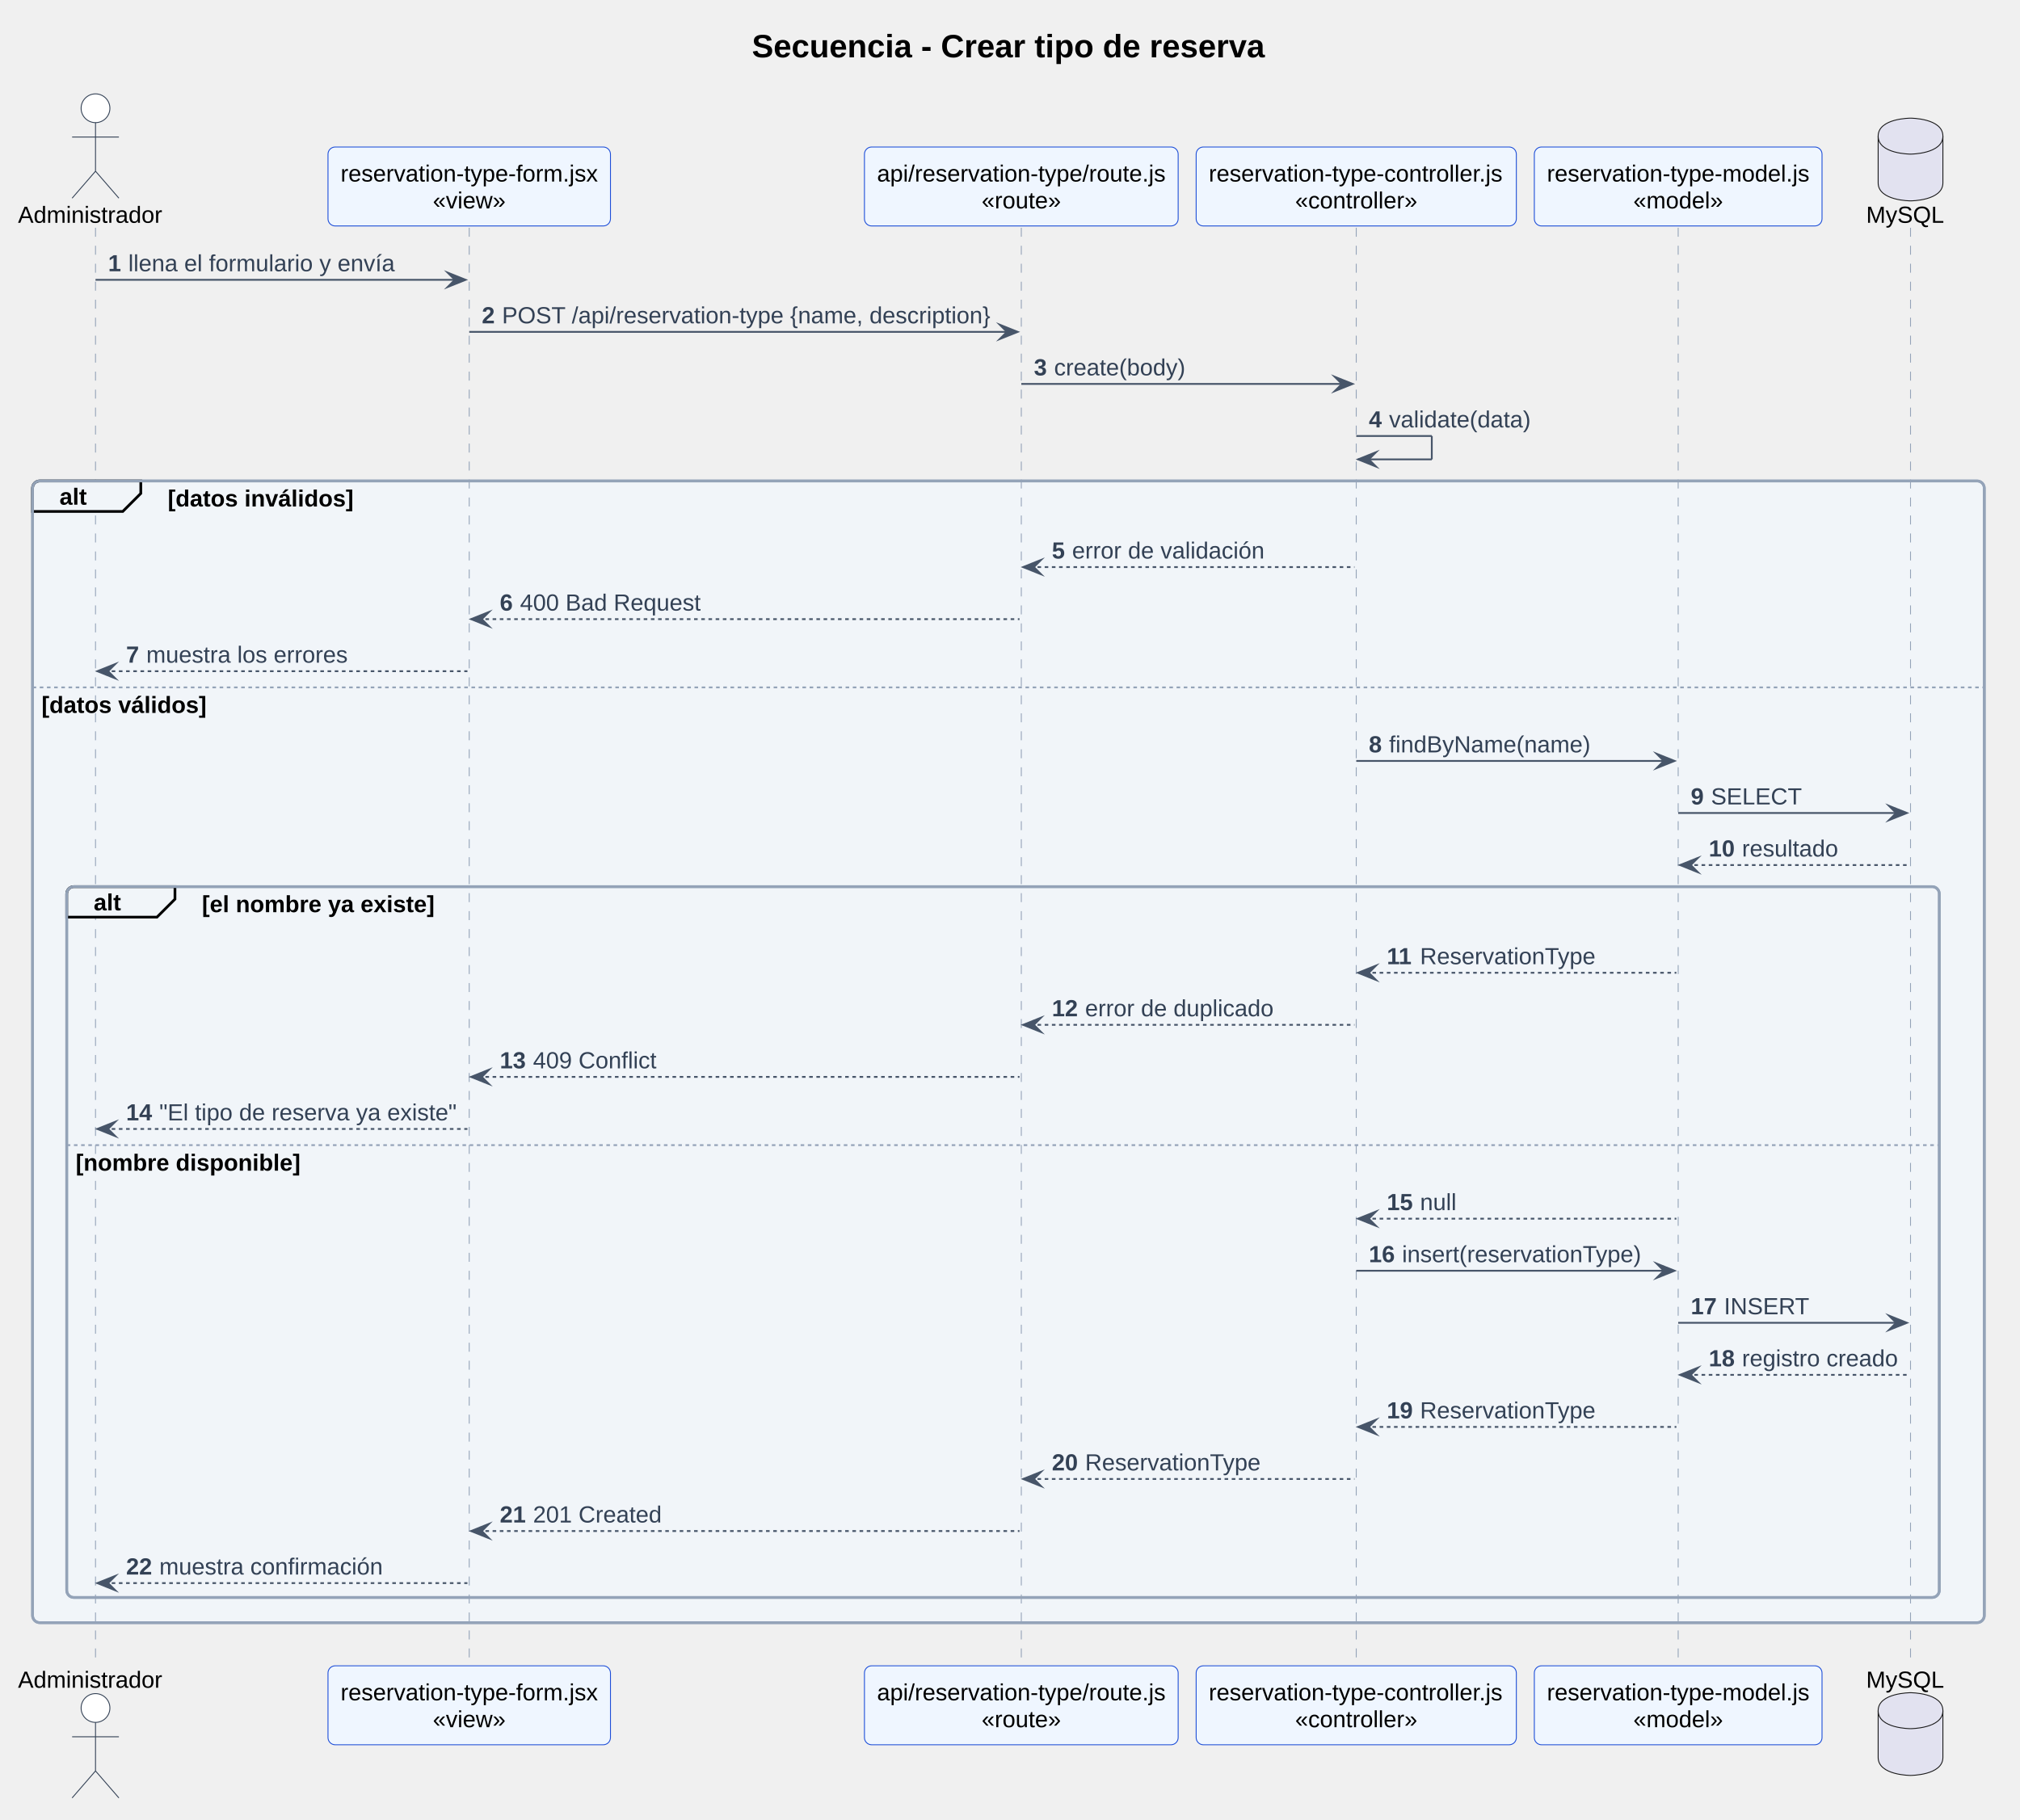
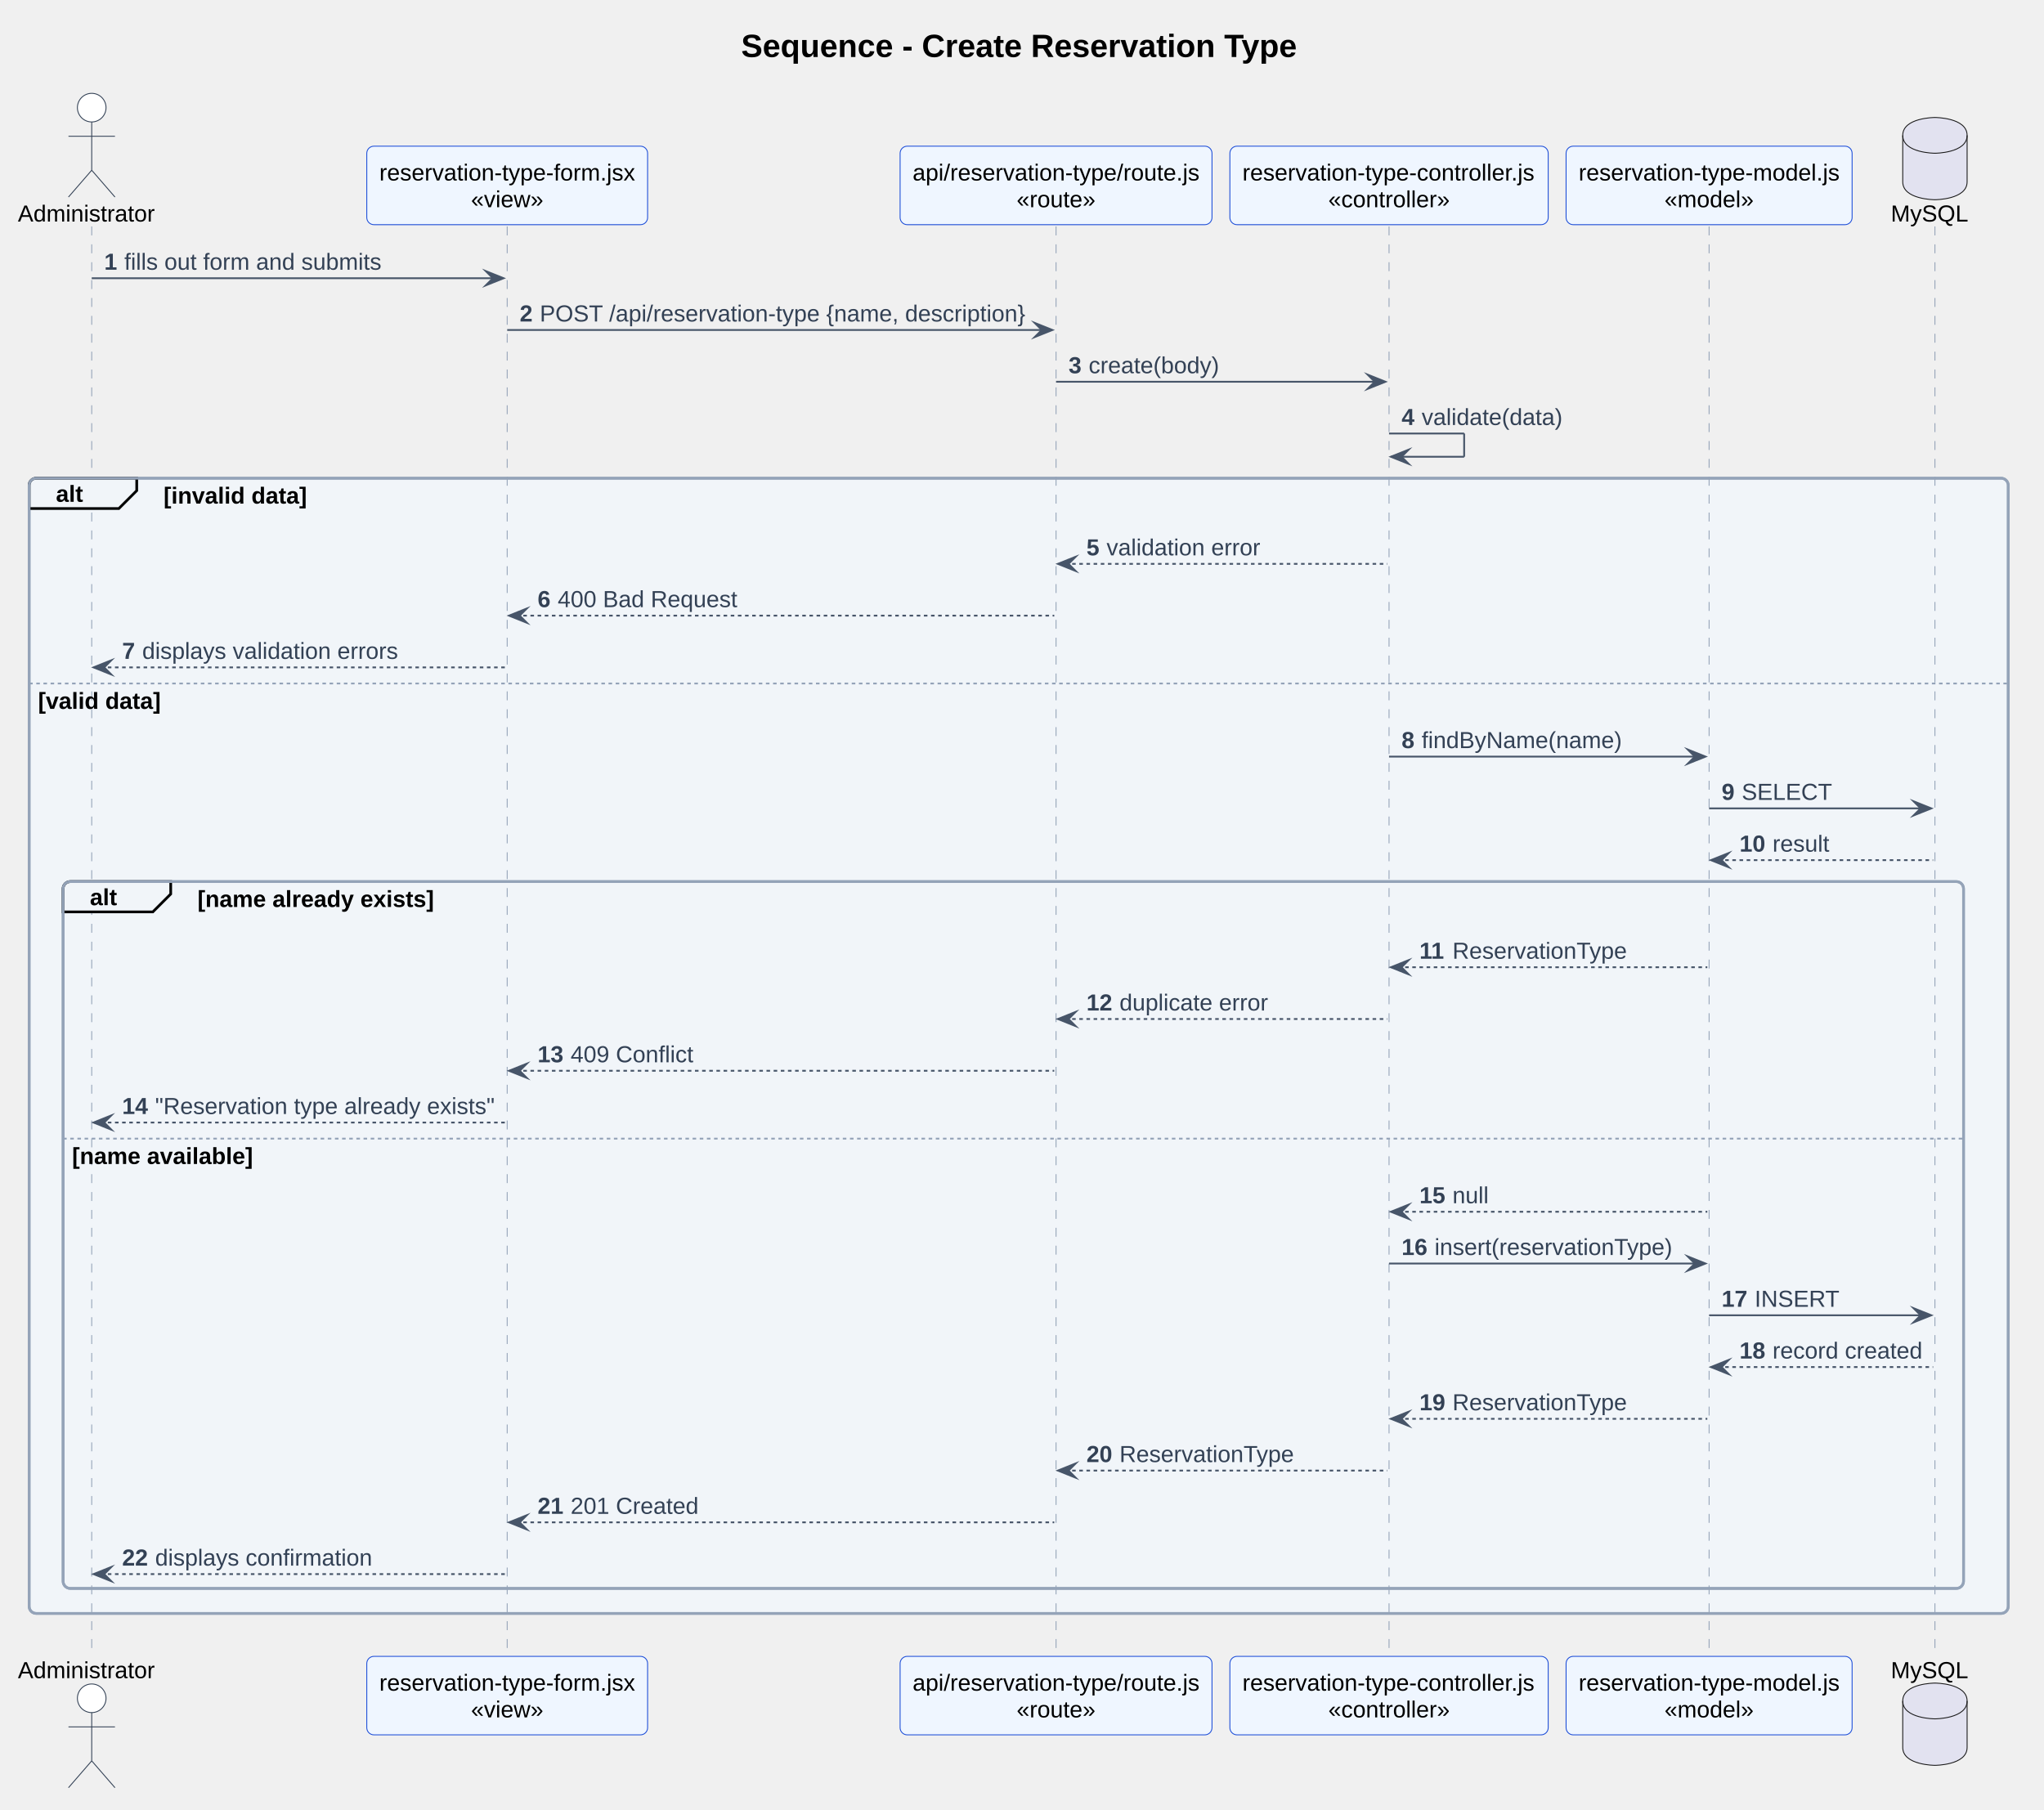
- <svg xmlns="http://www.w3.org/2000/svg" version="1.1" data-diagram-type="SEQUENCE" style="width:1123px;height:1012px;background:#FFFFFF;" width="1123px" height="1012px" viewBox="0 0 1123 1012" zoomAndPan="magnify" preserveAspectRatio="none" contentStyleType="text/css">
+ <svg xmlns="http://www.w3.org/2000/svg" version="1.1" data-diagram-type="SEQUENCE" style="width:1143px;height:1012px;background:#FFFFFF;" width="1143px" height="1012px" viewBox="0 0 1143 1012" zoomAndPan="magnify" preserveAspectRatio="none" contentStyleType="text/css">
  <defs />
  <g font-family="sans-serif" lengthAdjust="spacing">
    <g class="title" data-source-line="2">
-       <text x="418.002" y="31.884" fill="#000" font-size="18" textLength="285.135" font-weight="700" font-family="Arial">Secuencia - Crear tipo de reserva</text>
-     </g>
-     <rect x="18.098" y="267.442" width="1085.04" height="634.872" fill="#F1F5F9" style="stroke:#F1F5F9;stroke-width:1;" rx="4" ry="4" />
-     <rect x="18.098" y="267.442" width="1085.04" height="634.872" fill="none" style="stroke:#94A3B8;stroke-width:1.5;" rx="4" ry="4" />
-     <rect x="37.098" y="493.032" width="1041.04" height="395.282" fill="#F1F5F9" style="stroke:#F1F5F9;stroke-width:1;" rx="4" ry="4" />
-     <rect x="37.098" y="493.032" width="1041.04" height="395.282" fill="none" style="stroke:#94A3B8;stroke-width:1.5;" rx="4" ry="4" />
+       <text x="414.444" y="31.884" fill="#000" font-size="18" textLength="312.117" font-weight="700" font-family="Arial">Sequence - Create Reservation Type</text>
+     </g>
+     <rect x="16.289" y="267.442" width="1106.717" height="634.872" fill="#F1F5F9" style="stroke:#F1F5F9;stroke-width:1;" rx="4" ry="4" />
+     <rect x="16.289" y="267.442" width="1106.717" height="634.872" fill="none" style="stroke:#94A3B8;stroke-width:1.5;" rx="4" ry="4" />
+     <rect x="35.289" y="493.032" width="1062.717" height="395.282" fill="#F1F5F9" style="stroke:#F1F5F9;stroke-width:1;" rx="4" ry="4" />
+     <rect x="35.289" y="493.032" width="1062.717" height="395.282" fill="none" style="stroke:#94A3B8;stroke-width:1.5;" rx="4" ry="4" />
    <g class="participant-lifeline" data-qualified-name="U" data-entity-uid="part1" id="part1-lifeline" data-source-line="5">
      <g>
-         <rect x="49.598" y="126.647" width="8" height="799.667" fill="#000" fill-opacity="0" />
-         <line x1="53.098" y1="126.647" x2="53.098" y2="926.314" style="stroke:#94A3B8;stroke-width:0.5;stroke-dasharray:5,5;" />
+         <rect x="47.789" y="126.647" width="8" height="799.667" fill="#000" fill-opacity="0" />
+         <line x1="51.289" y1="126.647" x2="51.289" y2="926.314" style="stroke:#94A3B8;stroke-width:0.5;stroke-dasharray:5,5;" />
      </g>
    </g>
    <g class="participant-lifeline" data-qualified-name="V" data-entity-uid="part2" id="part2-lifeline" data-source-line="6">
      <g>
-         <rect x="257.364" y="126.647" width="8" height="799.667" fill="#000" fill-opacity="0" />
-         <line x1="260.864" y1="126.647" x2="260.864" y2="926.314" style="stroke:#94A3B8;stroke-width:0.5;stroke-dasharray:5,5;" />
+         <rect x="280.12" y="126.647" width="8" height="799.667" fill="#000" fill-opacity="0" />
+         <line x1="283.62" y1="126.647" x2="283.62" y2="926.314" style="stroke:#94A3B8;stroke-width:0.5;stroke-dasharray:5,5;" />
      </g>
    </g>
    <g class="participant-lifeline" data-qualified-name="R" data-entity-uid="part3" id="part3-lifeline" data-source-line="7">
      <g>
-         <rect x="564.286" y="126.647" width="8" height="799.667" fill="#000" fill-opacity="0" />
-         <line x1="567.786" y1="126.647" x2="567.786" y2="926.314" style="stroke:#94A3B8;stroke-width:0.5;stroke-dasharray:5,5;" />
+         <rect x="587.042" y="126.647" width="8" height="799.667" fill="#000" fill-opacity="0" />
+         <line x1="590.542" y1="126.647" x2="590.542" y2="926.314" style="stroke:#94A3B8;stroke-width:0.5;stroke-dasharray:5,5;" />
      </g>
    </g>
    <g class="participant-lifeline" data-qualified-name="C" data-entity-uid="part4" id="part4-lifeline" data-source-line="8">
      <g>
-         <rect x="750.494" y="126.647" width="8" height="799.667" fill="#000" fill-opacity="0" />
-         <line x1="753.994" y1="126.647" x2="753.994" y2="926.314" style="stroke:#94A3B8;stroke-width:0.5;stroke-dasharray:5,5;" />
+         <rect x="773.25" y="126.647" width="8" height="799.667" fill="#000" fill-opacity="0" />
+         <line x1="776.75" y1="126.647" x2="776.75" y2="926.314" style="stroke:#94A3B8;stroke-width:0.5;stroke-dasharray:5,5;" />
      </g>
    </g>
    <g class="participant-lifeline" data-qualified-name="M" data-entity-uid="part5" id="part5-lifeline" data-source-line="9">
      <g>
-         <rect x="929.469" y="126.647" width="8" height="799.667" fill="#000" fill-opacity="0" />
-         <line x1="932.969" y1="126.647" x2="932.969" y2="926.314" style="stroke:#94A3B8;stroke-width:0.5;stroke-dasharray:5,5;" />
+         <rect x="952.225" y="126.647" width="8" height="799.667" fill="#000" fill-opacity="0" />
+         <line x1="955.725" y1="126.647" x2="955.725" y2="926.314" style="stroke:#94A3B8;stroke-width:0.5;stroke-dasharray:5,5;" />
      </g>
    </g>
    <g class="participant-lifeline" data-qualified-name="DB" data-entity-uid="part6" id="part6-lifeline" data-source-line="10">
      <g>
-         <rect x="1058.638" y="126.647" width="8" height="799.667" fill="#000" fill-opacity="0" />
-         <line x1="1062.138" y1="126.647" x2="1062.138" y2="926.314" style="stroke:#94A3B8;stroke-width:0.5;stroke-dasharray:5,5;" />
+         <rect x="1078.506" y="126.647" width="8" height="799.667" fill="#000" fill-opacity="0" />
+         <line x1="1082.006" y1="126.647" x2="1082.006" y2="926.314" style="stroke:#94A3B8;stroke-width:0.5;stroke-dasharray:5,5;" />
      </g>
    </g>
    <g class="participant participant-head" data-qualified-name="U" data-entity-uid="part1" id="part1-head" data-source-line="5">
-       <text x="10" y="123.892" fill="#000" font-size="13" textLength="80.196" font-family="Arial">Administrador</text>
-       <ellipse cx="53.098" cy="60.198" rx="8" ry="8" fill="#FFF" style="stroke:#334155;stroke-width:0.5;" />
-       <path d="M53.098,68.198 L53.098,95.198 M40.098,76.198 L66.098,76.198 M53.098,95.198 L40.098,110.198 M53.098,95.198 L66.098,110.198" style="stroke:#334155;stroke-width:0.5;" fill="none" />
+       <text x="10" y="123.892" fill="#000" font-size="13" textLength="76.578" font-family="Arial">Administrator</text>
+       <ellipse cx="51.289" cy="60.198" rx="8" ry="8" fill="#FFF" style="stroke:#334155;stroke-width:0.5;" />
+       <path d="M51.289,68.198 L51.289,95.198 M38.289,76.198 L64.289,76.198 M51.289,95.198 L38.289,110.198 M51.289,95.198 L64.289,110.198" style="stroke:#334155;stroke-width:0.5;" fill="none" />
    </g>
    <g class="participant participant-head" data-qualified-name="V" data-entity-uid="part2" id="part2-head" data-source-line="6">
-       <rect x="182.345" y="81.75" width="157.038" height="43.897" fill="#EFF6FF" style="stroke:#1D4ED8;stroke-width:0.5;" rx="4" ry="4" />
-       <text x="189.345" y="100.943" fill="#000" font-size="13" textLength="143.038" font-family="Arial">reservation-type-form.jsx</text>
-       <text x="240.631" y="115.892" fill="#000" font-size="13" textLength="40.466" font-family="Arial">«view»</text>
+       <rect x="205.101" y="81.75" width="157.038" height="43.897" fill="#EFF6FF" style="stroke:#1D4ED8;stroke-width:0.5;" rx="4" ry="4" />
+       <text x="212.101" y="100.943" fill="#000" font-size="13" textLength="143.038" font-family="Arial">reservation-type-form.jsx</text>
+       <text x="263.387" y="115.892" fill="#000" font-size="13" textLength="40.466" font-family="Arial">«view»</text>
    </g>
    <g class="participant participant-head" data-qualified-name="R" data-entity-uid="part3" id="part3-head" data-source-line="7">
-       <rect x="480.58" y="81.75" width="174.412" height="43.897" fill="#EFF6FF" style="stroke:#1D4ED8;stroke-width:0.5;" rx="4" ry="4" />
-       <text x="487.58" y="100.943" fill="#000" font-size="13" textLength="160.412" font-family="Arial">api/reservation-type/route.js</text>
-       <text x="545.741" y="115.892" fill="#000" font-size="13" textLength="44.091" font-family="Arial">«route»</text>
+       <rect x="503.337" y="81.75" width="174.412" height="43.897" fill="#EFF6FF" style="stroke:#1D4ED8;stroke-width:0.5;" rx="4" ry="4" />
+       <text x="510.337" y="100.943" fill="#000" font-size="13" textLength="160.412" font-family="Arial">api/reservation-type/route.js</text>
+       <text x="568.497" y="115.892" fill="#000" font-size="13" textLength="44.091" font-family="Arial">«route»</text>
    </g>
    <g class="participant participant-head" data-qualified-name="C" data-entity-uid="part4" id="part4-head" data-source-line="8">
-       <rect x="664.992" y="81.75" width="178.004" height="43.897" fill="#EFF6FF" style="stroke:#1D4ED8;stroke-width:0.5;" rx="4" ry="4" />
-       <text x="671.992" y="100.943" fill="#000" font-size="13" textLength="164.004" font-family="Arial">reservation-type-controller.js</text>
-       <text x="720.031" y="115.892" fill="#000" font-size="13" textLength="67.926" font-family="Arial">«controller»</text>
+       <rect x="687.748" y="81.75" width="178.004" height="43.897" fill="#EFF6FF" style="stroke:#1D4ED8;stroke-width:0.5;" rx="4" ry="4" />
+       <text x="694.748" y="100.943" fill="#000" font-size="13" textLength="164.004" font-family="Arial">reservation-type-controller.js</text>
+       <text x="742.787" y="115.892" fill="#000" font-size="13" textLength="67.926" font-family="Arial">«controller»</text>
    </g>
    <g class="participant participant-head" data-qualified-name="M" data-entity-uid="part5" id="part5-head" data-source-line="9">
-       <rect x="852.996" y="81.75" width="159.945" height="43.897" fill="#EFF6FF" style="stroke:#1D4ED8;stroke-width:0.5;" rx="4" ry="4" />
-       <text x="859.996" y="100.943" fill="#000" font-size="13" textLength="145.945" font-family="Arial">reservation-type-model.js</text>
-       <text x="908.035" y="115.892" fill="#000" font-size="13" textLength="49.867" font-family="Arial">«model»</text>
+       <rect x="875.753" y="81.75" width="159.945" height="43.897" fill="#EFF6FF" style="stroke:#1D4ED8;stroke-width:0.5;" rx="4" ry="4" />
+       <text x="882.753" y="100.943" fill="#000" font-size="13" textLength="145.945" font-family="Arial">reservation-type-model.js</text>
+       <text x="930.792" y="115.892" fill="#000" font-size="13" textLength="49.867" font-family="Arial">«model»</text>
    </g>
    <g class="participant participant-head" data-qualified-name="DB" data-entity-uid="part6" id="part6-head" data-source-line="10">
-       <text x="1037.467" y="123.892" fill="#000" font-size="13" textLength="43.342" font-family="Arial">MySQL</text>
-       <path d="M1044.138,75.698 C1044.138,65.698 1062.138,65.698 1062.138,65.698 C1062.138,65.698 1080.138,65.698 1080.138,75.698 L1080.138,101.698 C1080.138,111.698 1062.138,111.698 1062.138,111.698 C1062.138,111.698 1044.138,111.698 1044.138,101.698 L1044.138,75.698" style="stroke:#181818;stroke-width:0.5;" fill="#E2E2F0" />
-       <path d="M1044.138,75.698 C1044.138,85.698 1062.138,85.698 1062.138,85.698 C1062.138,85.698 1080.138,85.698 1080.138,75.698" style="stroke:#181818;stroke-width:0.5;" fill="none" />
+       <text x="1057.335" y="123.892" fill="#000" font-size="13" textLength="43.342" font-family="Arial">MySQL</text>
+       <path d="M1064.006,75.698 C1064.006,65.698 1082.006,65.698 1082.006,65.698 C1082.006,65.698 1100.006,65.698 1100.006,75.698 L1100.006,101.698 C1100.006,111.698 1082.006,111.698 1082.006,111.698 C1082.006,111.698 1064.006,111.698 1064.006,101.698 L1064.006,75.698" style="stroke:#181818;stroke-width:0.5;" fill="#E2E2F0" />
+       <path d="M1064.006,75.698 C1064.006,85.698 1082.006,85.698 1082.006,85.698 C1082.006,85.698 1100.006,85.698 1100.006,75.698" style="stroke:#181818;stroke-width:0.5;" fill="none" />
    </g>
    <g class="participant participant-tail" data-qualified-name="U" data-entity-uid="part1" id="part1-tail" data-source-line="5">
-       <text x="10" y="938.508" fill="#000" font-size="13" textLength="80.196" font-family="Arial">Administrador</text>
-       <ellipse cx="53.098" cy="949.763" rx="8" ry="8" fill="#FFF" style="stroke:#334155;stroke-width:0.5;" />
-       <path d="M53.098,957.763 L53.098,984.763 M40.098,965.763 L66.098,965.763 M53.098,984.763 L40.098,999.763 M53.098,984.763 L66.098,999.763" style="stroke:#334155;stroke-width:0.5;" fill="none" />
+       <text x="10" y="938.508" fill="#000" font-size="13" textLength="76.578" font-family="Arial">Administrator</text>
+       <ellipse cx="51.289" cy="949.763" rx="8" ry="8" fill="#FFF" style="stroke:#334155;stroke-width:0.5;" />
+       <path d="M51.289,957.763 L51.289,984.763 M38.289,965.763 L64.289,965.763 M51.289,984.763 L38.289,999.763 M51.289,984.763 L64.289,999.763" style="stroke:#334155;stroke-width:0.5;" fill="none" />
    </g>
    <g class="participant participant-tail" data-qualified-name="V" data-entity-uid="part2" id="part2-tail" data-source-line="6">
-       <rect x="182.345" y="926.314" width="157.038" height="43.897" fill="#EFF6FF" style="stroke:#1D4ED8;stroke-width:0.5;" rx="4" ry="4" />
-       <text x="189.345" y="945.508" fill="#000" font-size="13" textLength="143.038" font-family="Arial">reservation-type-form.jsx</text>
-       <text x="240.631" y="960.457" fill="#000" font-size="13" textLength="40.466" font-family="Arial">«view»</text>
+       <rect x="205.101" y="926.314" width="157.038" height="43.897" fill="#EFF6FF" style="stroke:#1D4ED8;stroke-width:0.5;" rx="4" ry="4" />
+       <text x="212.101" y="945.508" fill="#000" font-size="13" textLength="143.038" font-family="Arial">reservation-type-form.jsx</text>
+       <text x="263.387" y="960.457" fill="#000" font-size="13" textLength="40.466" font-family="Arial">«view»</text>
    </g>
    <g class="participant participant-tail" data-qualified-name="R" data-entity-uid="part3" id="part3-tail" data-source-line="7">
-       <rect x="480.58" y="926.314" width="174.412" height="43.897" fill="#EFF6FF" style="stroke:#1D4ED8;stroke-width:0.5;" rx="4" ry="4" />
-       <text x="487.58" y="945.508" fill="#000" font-size="13" textLength="160.412" font-family="Arial">api/reservation-type/route.js</text>
-       <text x="545.741" y="960.457" fill="#000" font-size="13" textLength="44.091" font-family="Arial">«route»</text>
+       <rect x="503.337" y="926.314" width="174.412" height="43.897" fill="#EFF6FF" style="stroke:#1D4ED8;stroke-width:0.5;" rx="4" ry="4" />
+       <text x="510.337" y="945.508" fill="#000" font-size="13" textLength="160.412" font-family="Arial">api/reservation-type/route.js</text>
+       <text x="568.497" y="960.457" fill="#000" font-size="13" textLength="44.091" font-family="Arial">«route»</text>
    </g>
    <g class="participant participant-tail" data-qualified-name="C" data-entity-uid="part4" id="part4-tail" data-source-line="8">
-       <rect x="664.992" y="926.314" width="178.004" height="43.897" fill="#EFF6FF" style="stroke:#1D4ED8;stroke-width:0.5;" rx="4" ry="4" />
-       <text x="671.992" y="945.508" fill="#000" font-size="13" textLength="164.004" font-family="Arial">reservation-type-controller.js</text>
-       <text x="720.031" y="960.457" fill="#000" font-size="13" textLength="67.926" font-family="Arial">«controller»</text>
+       <rect x="687.748" y="926.314" width="178.004" height="43.897" fill="#EFF6FF" style="stroke:#1D4ED8;stroke-width:0.5;" rx="4" ry="4" />
+       <text x="694.748" y="945.508" fill="#000" font-size="13" textLength="164.004" font-family="Arial">reservation-type-controller.js</text>
+       <text x="742.787" y="960.457" fill="#000" font-size="13" textLength="67.926" font-family="Arial">«controller»</text>
    </g>
    <g class="participant participant-tail" data-qualified-name="M" data-entity-uid="part5" id="part5-tail" data-source-line="9">
-       <rect x="852.996" y="926.314" width="159.945" height="43.897" fill="#EFF6FF" style="stroke:#1D4ED8;stroke-width:0.5;" rx="4" ry="4" />
-       <text x="859.996" y="945.508" fill="#000" font-size="13" textLength="145.945" font-family="Arial">reservation-type-model.js</text>
-       <text x="908.035" y="960.457" fill="#000" font-size="13" textLength="49.867" font-family="Arial">«model»</text>
+       <rect x="875.753" y="926.314" width="159.945" height="43.897" fill="#EFF6FF" style="stroke:#1D4ED8;stroke-width:0.5;" rx="4" ry="4" />
+       <text x="882.753" y="945.508" fill="#000" font-size="13" textLength="145.945" font-family="Arial">reservation-type-model.js</text>
+       <text x="930.792" y="960.457" fill="#000" font-size="13" textLength="49.867" font-family="Arial">«model»</text>
    </g>
    <g class="participant participant-tail" data-qualified-name="DB" data-entity-uid="part6" id="part6-tail" data-source-line="10">
-       <text x="1037.467" y="938.508" fill="#000" font-size="13" textLength="43.342" font-family="Arial">MySQL</text>
-       <path d="M1044.138,951.263 C1044.138,941.263 1062.138,941.263 1062.138,941.263 C1062.138,941.263 1080.138,941.263 1080.138,951.263 L1080.138,977.263 C1080.138,987.263 1062.138,987.263 1062.138,987.263 C1062.138,987.263 1044.138,987.263 1044.138,977.263 L1044.138,951.263" style="stroke:#181818;stroke-width:0.5;" fill="#E2E2F0" />
-       <path d="M1044.138,951.263 C1044.138,961.263 1062.138,961.263 1062.138,961.263 C1062.138,961.263 1080.138,961.263 1080.138,951.263" style="stroke:#181818;stroke-width:0.5;" fill="none" />
+       <text x="1057.335" y="938.508" fill="#000" font-size="13" textLength="43.342" font-family="Arial">MySQL</text>
+       <path d="M1064.006,951.263 C1064.006,941.263 1082.006,941.263 1082.006,941.263 C1082.006,941.263 1100.006,941.263 1100.006,951.263 L1100.006,977.263 C1100.006,987.263 1082.006,987.263 1082.006,987.263 C1082.006,987.263 1064.006,987.263 1064.006,977.263 L1064.006,951.263" style="stroke:#181818;stroke-width:0.5;" fill="#E2E2F0" />
+       <path d="M1064.006,951.263 C1064.006,961.263 1082.006,961.263 1082.006,961.263 C1082.006,961.263 1100.006,961.263 1100.006,951.263" style="stroke:#181818;stroke-width:0.5;" fill="none" />
    </g>
    <g class="message" data-entity-1="part1" data-entity-2="part2" id="msg1" data-source-line="12">
-       <polygon points="248.864,151.596,258.864,155.596,248.864,159.596,252.864,155.596" fill="#475569" style="stroke:#475569;stroke-width:1;stroke-linejoin:miter;stroke-miterlimit:10;" />
-       <line x1="53.098" y1="155.596" x2="254.864" y2="155.596" style="stroke:#475569;stroke-width:1;" />
-       <text x="60.098" y="150.841" fill="#334155" font-size="13" font-weight="700" font-family="Arial">1</text>
-       <text x="71.328" y="150.841" fill="#334155" font-size="13" textLength="148.129" font-family="Arial">llena el formulario y envía</text>
+       <polygon points="271.62,151.596,281.62,155.596,271.62,159.596,275.62,155.596" fill="#475569" style="stroke:#475569;stroke-width:1;stroke-linejoin:miter;stroke-miterlimit:10;" />
+       <line x1="51.289" y1="155.596" x2="277.62" y2="155.596" style="stroke:#475569;stroke-width:1;" />
+       <text x="58.289" y="150.841" fill="#334155" font-size="13" font-weight="700" font-family="Arial">1</text>
+       <text x="69.519" y="150.841" fill="#334155" font-size="13" textLength="143.774" font-family="Arial">fills out form and submits</text>
    </g>
    <g class="message" data-entity-1="part2" data-entity-2="part3" id="msg2" data-source-line="13">
-       <polygon points="555.786,180.544,565.786,184.544,555.786,188.544,559.786,184.544" fill="#475569" style="stroke:#475569;stroke-width:1;stroke-linejoin:miter;stroke-miterlimit:10;" />
-       <line x1="260.864" y1="184.544" x2="561.786" y2="184.544" style="stroke:#475569;stroke-width:1;" />
-       <text x="267.864" y="179.79" fill="#334155" font-size="13" font-weight="700" font-family="Arial">2</text>
-       <text x="279.094" y="179.79" fill="#334155" font-size="13" textLength="271.692" font-family="Arial">POST /api/reservation-type {name, description}</text>
+       <polygon points="578.542,180.544,588.542,184.544,578.542,188.544,582.542,184.544" fill="#475569" style="stroke:#475569;stroke-width:1;stroke-linejoin:miter;stroke-miterlimit:10;" />
+       <line x1="283.62" y1="184.544" x2="584.542" y2="184.544" style="stroke:#475569;stroke-width:1;" />
+       <text x="290.62" y="179.79" fill="#334155" font-size="13" font-weight="700" font-family="Arial">2</text>
+       <text x="301.85" y="179.79" fill="#334155" font-size="13" textLength="271.692" font-family="Arial">POST /api/reservation-type {name, description}</text>
    </g>
    <g class="message" data-entity-1="part3" data-entity-2="part4" id="msg3" data-source-line="14">
-       <polygon points="741.994,209.493,751.994,213.493,741.994,217.493,745.994,213.493" fill="#475569" style="stroke:#475569;stroke-width:1;stroke-linejoin:miter;stroke-miterlimit:10;" />
-       <line x1="567.786" y1="213.493" x2="747.994" y2="213.493" style="stroke:#475569;stroke-width:1;" />
-       <text x="574.786" y="208.738" fill="#334155" font-size="13" font-weight="700" font-family="Arial">3</text>
-       <text x="586.016" y="208.738" fill="#334155" font-size="13" textLength="72.979" font-family="Arial">create(body)</text>
+       <polygon points="764.75,209.493,774.75,213.493,764.75,217.493,768.75,213.493" fill="#475569" style="stroke:#475569;stroke-width:1;stroke-linejoin:miter;stroke-miterlimit:10;" />
+       <line x1="590.542" y1="213.493" x2="770.75" y2="213.493" style="stroke:#475569;stroke-width:1;" />
+       <text x="597.542" y="208.738" fill="#334155" font-size="13" font-weight="700" font-family="Arial">3</text>
+       <text x="608.772" y="208.738" fill="#334155" font-size="13" textLength="72.979" font-family="Arial">create(body)</text>
    </g>
    <g class="message" data-entity-1="part4" data-entity-2="part4" id="msg4" data-source-line="15">
-       <line x1="753.994" y1="242.442" x2="795.994" y2="242.442" style="stroke:#475569;stroke-width:1;" />
-       <line x1="795.994" y1="242.442" x2="795.994" y2="255.442" style="stroke:#475569;stroke-width:1;" />
-       <line x1="754.994" y1="255.442" x2="795.994" y2="255.442" style="stroke:#475569;stroke-width:1;" />
-       <polygon points="764.994,251.442,754.994,255.442,764.994,259.442,760.994,255.442" fill="#475569" style="stroke:#475569;stroke-width:1;stroke-linejoin:miter;stroke-miterlimit:10;" />
-       <text x="760.994" y="237.687" fill="#334155" font-size="13" font-weight="700" font-family="Arial">4</text>
-       <text x="772.224" y="237.687" fill="#334155" font-size="13" textLength="78.768" font-family="Arial">validate(data)</text>
-     </g>
-     <path d="M22.098,267.442 L78.269,267.442 L78.269,274.391 L68.269,284.391 L18.098,284.391 L18.098,271.442 A4,4 0 0 1 22.098,267.442" style="stroke:#000;stroke-width:1.5;" fill="#F1F5F9" />
-     <rect x="18.098" y="267.442" width="1085.04" height="634.872" fill="none" style="stroke:#94A3B8;stroke-width:1.5;" rx="4" ry="4" />
-     <text x="33.098" y="280.636" fill="#000" font-size="13" textLength="15.171" font-weight="700" font-family="Arial">alt</text>
-     <text x="93.269" y="281.636" fill="#000" font-size="13" textLength="103.289" font-weight="700" font-family="Arial">[datos inválidos]</text>
+       <line x1="776.75" y1="242.442" x2="818.75" y2="242.442" style="stroke:#475569;stroke-width:1;" />
+       <line x1="818.75" y1="242.442" x2="818.75" y2="255.442" style="stroke:#475569;stroke-width:1;" />
+       <line x1="777.75" y1="255.442" x2="818.75" y2="255.442" style="stroke:#475569;stroke-width:1;" />
+       <polygon points="787.75,251.442,777.75,255.442,787.75,259.442,783.75,255.442" fill="#475569" style="stroke:#475569;stroke-width:1;stroke-linejoin:miter;stroke-miterlimit:10;" />
+       <text x="783.75" y="237.687" fill="#334155" font-size="13" font-weight="700" font-family="Arial">4</text>
+       <text x="794.98" y="237.687" fill="#334155" font-size="13" textLength="78.768" font-family="Arial">validate(data)</text>
+     </g>
+     <path d="M20.289,267.442 L76.46,267.442 L76.46,274.391 L66.46,284.391 L16.289,284.391 L16.289,271.442 A4,4 0 0 1 20.289,267.442" style="stroke:#000;stroke-width:1.5;" fill="#F1F5F9" />
+     <rect x="16.289" y="267.442" width="1106.717" height="634.872" fill="none" style="stroke:#94A3B8;stroke-width:1.5;" rx="4" ry="4" />
+     <text x="31.289" y="280.636" fill="#000" font-size="13" textLength="15.171" font-weight="700" font-family="Arial">alt</text>
+     <text x="91.46" y="281.636" fill="#000" font-size="13" textLength="80.177" font-weight="700" font-family="Arial">[invalid data]</text>
    <g class="message" data-entity-1="part4" data-entity-2="part3" id="msg5" data-source-line="18">
-       <polygon points="578.786,311.339,568.786,315.339,578.786,319.339,574.786,315.339" fill="#475569" style="stroke:#475569;stroke-width:1;stroke-linejoin:miter;stroke-miterlimit:10;" />
-       <line x1="572.786" y1="315.339" x2="752.994" y2="315.339" style="stroke:#475569;stroke-width:1;stroke-dasharray:2,2;" />
-       <text x="584.786" y="310.584" fill="#334155" font-size="13" font-weight="700" font-family="Arial">5</text>
-       <text x="596.016" y="310.584" fill="#334155" font-size="13" textLength="106.945" font-family="Arial">error de validación</text>
+       <polygon points="601.542,311.339,591.542,315.339,601.542,319.339,597.542,315.339" fill="#475569" style="stroke:#475569;stroke-width:1;stroke-linejoin:miter;stroke-miterlimit:10;" />
+       <line x1="595.542" y1="315.339" x2="775.75" y2="315.339" style="stroke:#475569;stroke-width:1;stroke-dasharray:2,2;" />
+       <text x="607.542" y="310.584" fill="#334155" font-size="13" font-weight="700" font-family="Arial">5</text>
+       <text x="618.772" y="310.584" fill="#334155" font-size="13" textLength="85.985" font-family="Arial">validation error</text>
    </g>
    <g class="message" data-entity-1="part3" data-entity-2="part2" id="msg6" data-source-line="19">
-       <polygon points="271.864,340.288,261.864,344.288,271.864,348.288,267.864,344.288" fill="#475569" style="stroke:#475569;stroke-width:1;stroke-linejoin:miter;stroke-miterlimit:10;" />
-       <line x1="265.864" y1="344.288" x2="566.786" y2="344.288" style="stroke:#475569;stroke-width:1;stroke-dasharray:2,2;" />
-       <text x="277.864" y="339.533" fill="#334155" font-size="13" font-weight="700" font-family="Arial">6</text>
-       <text x="289.094" y="339.533" fill="#334155" font-size="13" textLength="100.464" font-family="Arial">400 Bad Request</text>
+       <polygon points="294.62,340.288,284.62,344.288,294.62,348.288,290.62,344.288" fill="#475569" style="stroke:#475569;stroke-width:1;stroke-linejoin:miter;stroke-miterlimit:10;" />
+       <line x1="288.62" y1="344.288" x2="589.542" y2="344.288" style="stroke:#475569;stroke-width:1;stroke-dasharray:2,2;" />
+       <text x="300.62" y="339.533" fill="#334155" font-size="13" font-weight="700" font-family="Arial">6</text>
+       <text x="311.85" y="339.533" fill="#334155" font-size="13" textLength="100.464" font-family="Arial">400 Bad Request</text>
    </g>
    <g class="message" data-entity-1="part2" data-entity-2="part1" id="msg7" data-source-line="20">
-       <polygon points="64.098,369.237,54.098,373.237,64.098,377.237,60.098,373.237" fill="#475569" style="stroke:#475569;stroke-width:1;stroke-linejoin:miter;stroke-miterlimit:10;" />
-       <line x1="58.098" y1="373.237" x2="259.864" y2="373.237" style="stroke:#475569;stroke-width:1;stroke-dasharray:2,2;" />
-       <text x="70.098" y="368.482" fill="#334155" font-size="13" font-weight="700" font-family="Arial">7</text>
-       <text x="81.328" y="368.482" fill="#334155" font-size="13" textLength="111.979" font-family="Arial">muestra los errores</text>
-     </g>
-     <line x1="18.098" y1="382.237" x2="1103.138" y2="382.237" style="stroke:#94A3B8;stroke-width:1;stroke-dasharray:2,2;" />
-     <text x="23.098" y="396.431" fill="#000" font-size="13" textLength="91.736" font-weight="700" font-family="Arial">[datos válidos]</text>
+       <polygon points="62.289,369.237,52.289,373.237,62.289,377.237,58.289,373.237" fill="#475569" style="stroke:#475569;stroke-width:1;stroke-linejoin:miter;stroke-miterlimit:10;" />
+       <line x1="56.289" y1="373.237" x2="282.62" y2="373.237" style="stroke:#475569;stroke-width:1;stroke-dasharray:2,2;" />
+       <text x="68.289" y="368.482" fill="#334155" font-size="13" font-weight="700" font-family="Arial">7</text>
+       <text x="79.519" y="368.482" fill="#334155" font-size="13" textLength="143.063" font-family="Arial">displays validation errors</text>
+     </g>
+     <line x1="16.289" y1="382.237" x2="1123.006" y2="382.237" style="stroke:#94A3B8;stroke-width:1;stroke-dasharray:2,2;" />
+     <text x="21.289" y="396.431" fill="#000" font-size="13" textLength="68.625" font-weight="700" font-family="Arial">[valid data]</text>
    <g class="message" data-entity-1="part4" data-entity-2="part5" id="msg8" data-source-line="22">
-       <polygon points="920.969,419.134,930.969,423.134,920.969,427.134,924.969,423.134" fill="#475569" style="stroke:#475569;stroke-width:1;stroke-linejoin:miter;stroke-miterlimit:10;" />
-       <line x1="753.994" y1="423.134" x2="926.969" y2="423.134" style="stroke:#475569;stroke-width:1;" />
-       <text x="760.994" y="418.379" fill="#334155" font-size="13" font-weight="700" font-family="Arial">8</text>
-       <text x="772.224" y="418.379" fill="#334155" font-size="13" textLength="111.985" font-family="Arial">findByName(name)</text>
+       <polygon points="943.725,419.134,953.725,423.134,943.725,427.134,947.725,423.134" fill="#475569" style="stroke:#475569;stroke-width:1;stroke-linejoin:miter;stroke-miterlimit:10;" />
+       <line x1="776.75" y1="423.134" x2="949.725" y2="423.134" style="stroke:#475569;stroke-width:1;" />
+       <text x="783.75" y="418.379" fill="#334155" font-size="13" font-weight="700" font-family="Arial">8</text>
+       <text x="794.98" y="418.379" fill="#334155" font-size="13" textLength="111.985" font-family="Arial">findByName(name)</text>
    </g>
    <g class="message" data-entity-1="part5" data-entity-2="part6" id="msg9" data-source-line="23">
-       <polygon points="1050.138,448.083,1060.138,452.083,1050.138,456.083,1054.138,452.083" fill="#475569" style="stroke:#475569;stroke-width:1;stroke-linejoin:miter;stroke-miterlimit:10;" />
-       <line x1="932.969" y1="452.083" x2="1056.138" y2="452.083" style="stroke:#475569;stroke-width:1;" />
-       <text x="939.969" y="447.328" fill="#334155" font-size="13" font-weight="700" font-family="Arial">9</text>
-       <text x="951.199" y="447.328" fill="#334155" font-size="13" textLength="50.572" font-family="Arial">SELECT</text>
+       <polygon points="1070.006,448.083,1080.006,452.083,1070.006,456.083,1074.006,452.083" fill="#475569" style="stroke:#475569;stroke-width:1;stroke-linejoin:miter;stroke-miterlimit:10;" />
+       <line x1="955.725" y1="452.083" x2="1076.006" y2="452.083" style="stroke:#475569;stroke-width:1;" />
+       <text x="962.725" y="447.328" fill="#334155" font-size="13" font-weight="700" font-family="Arial">9</text>
+       <text x="973.955" y="447.328" fill="#334155" font-size="13" textLength="50.572" font-family="Arial">SELECT</text>
    </g>
    <g class="message" data-entity-1="part6" data-entity-2="part5" id="msg10" data-source-line="24">
-       <polygon points="943.969,477.032,933.969,481.032,943.969,485.032,939.969,481.032" fill="#475569" style="stroke:#475569;stroke-width:1;stroke-linejoin:miter;stroke-miterlimit:10;" />
-       <line x1="937.969" y1="481.032" x2="1061.138" y2="481.032" style="stroke:#475569;stroke-width:1;stroke-dasharray:2,2;" />
-       <text x="949.969" y="476.277" fill="#334155" font-size="13" textLength="14.46" font-weight="700" font-family="Arial">10</text>
-       <text x="968.429" y="476.277" fill="#334155" font-size="13" textLength="53.479" font-family="Arial">resultado</text>
-     </g>
-     <path d="M41.098,493.032 L97.269,493.032 L97.269,499.98 L87.269,509.98 L37.098,509.98 L37.098,497.032 A4,4 0 0 1 41.098,493.032" style="stroke:#000;stroke-width:1.5;" fill="#F1F5F9" />
-     <rect x="37.098" y="493.032" width="1041.04" height="395.282" fill="none" style="stroke:#94A3B8;stroke-width:1.5;" rx="4" ry="4" />
-     <text x="52.098" y="506.226" fill="#000" font-size="13" textLength="15.171" font-weight="700" font-family="Arial">alt</text>
-     <text x="112.269" y="507.226" fill="#000" font-size="13" textLength="129.327" font-weight="700" font-family="Arial">[el nombre ya existe]</text>
+       <polygon points="966.725,477.032,956.725,481.032,966.725,485.032,962.725,481.032" fill="#475569" style="stroke:#475569;stroke-width:1;stroke-linejoin:miter;stroke-miterlimit:10;" />
+       <line x1="960.725" y1="481.032" x2="1081.006" y2="481.032" style="stroke:#475569;stroke-width:1;stroke-dasharray:2,2;" />
+       <text x="972.725" y="476.277" fill="#334155" font-size="13" textLength="14.46" font-weight="700" font-family="Arial">10</text>
+       <text x="991.185" y="476.277" fill="#334155" font-size="13" textLength="31.789" font-family="Arial">result</text>
+     </g>
+     <path d="M39.289,493.032 L95.46,493.032 L95.46,499.98 L85.46,509.98 L35.289,509.98 L35.289,497.032 A4,4 0 0 1 39.289,493.032" style="stroke:#000;stroke-width:1.5;" fill="#F1F5F9" />
+     <rect x="35.289" y="493.032" width="1062.717" height="395.282" fill="none" style="stroke:#94A3B8;stroke-width:1.5;" rx="4" ry="4" />
+     <text x="50.289" y="506.226" fill="#000" font-size="13" textLength="15.171" font-weight="700" font-family="Arial">alt</text>
+     <text x="110.46" y="507.226" fill="#000" font-size="13" textLength="132.234" font-weight="700" font-family="Arial">[name already exists]</text>
    <g class="message" data-entity-1="part5" data-entity-2="part4" id="msg11" data-source-line="26">
-       <polygon points="764.994,536.929,754.994,540.929,764.994,544.929,760.994,540.929" fill="#475569" style="stroke:#475569;stroke-width:1;stroke-linejoin:miter;stroke-miterlimit:10;" />
-       <line x1="758.994" y1="540.929" x2="931.969" y2="540.929" style="stroke:#475569;stroke-width:1;stroke-dasharray:2,2;" />
-       <text x="770.994" y="536.174" fill="#334155" font-size="13" textLength="14.46" font-weight="700" font-family="Arial">11</text>
-       <text x="789.454" y="536.174" fill="#334155" font-size="13" textLength="98.268" font-family="Arial">ReservationType</text>
+       <polygon points="787.75,536.929,777.75,540.929,787.75,544.929,783.75,540.929" fill="#475569" style="stroke:#475569;stroke-width:1;stroke-linejoin:miter;stroke-miterlimit:10;" />
+       <line x1="781.75" y1="540.929" x2="954.725" y2="540.929" style="stroke:#475569;stroke-width:1;stroke-dasharray:2,2;" />
+       <text x="793.75" y="536.174" fill="#334155" font-size="13" textLength="14.46" font-weight="700" font-family="Arial">11</text>
+       <text x="812.21" y="536.174" fill="#334155" font-size="13" textLength="98.268" font-family="Arial">ReservationType</text>
    </g>
    <g class="message" data-entity-1="part4" data-entity-2="part3" id="msg12" data-source-line="27">
-       <polygon points="578.786,565.878,568.786,569.878,578.786,573.878,574.786,569.878" fill="#475569" style="stroke:#475569;stroke-width:1;stroke-linejoin:miter;stroke-miterlimit:10;" />
-       <line x1="572.786" y1="569.878" x2="752.994" y2="569.878" style="stroke:#475569;stroke-width:1;stroke-dasharray:2,2;" />
-       <text x="584.786" y="565.123" fill="#334155" font-size="13" textLength="14.46" font-weight="700" font-family="Arial">12</text>
-       <text x="603.246" y="565.123" fill="#334155" font-size="13" textLength="104.787" font-family="Arial">error de duplicado</text>
+       <polygon points="601.542,565.878,591.542,569.878,601.542,573.878,597.542,569.878" fill="#475569" style="stroke:#475569;stroke-width:1;stroke-linejoin:miter;stroke-miterlimit:10;" />
+       <line x1="595.542" y1="569.878" x2="775.75" y2="569.878" style="stroke:#475569;stroke-width:1;stroke-dasharray:2,2;" />
+       <text x="607.542" y="565.123" fill="#334155" font-size="13" textLength="14.46" font-weight="700" font-family="Arial">12</text>
+       <text x="626.002" y="565.123" fill="#334155" font-size="13" textLength="83.097" font-family="Arial">duplicate error</text>
    </g>
    <g class="message" data-entity-1="part3" data-entity-2="part2" id="msg13" data-source-line="28">
-       <polygon points="271.864,594.827,261.864,598.827,271.864,602.827,267.864,598.827" fill="#475569" style="stroke:#475569;stroke-width:1;stroke-linejoin:miter;stroke-miterlimit:10;" />
-       <line x1="265.864" y1="598.827" x2="566.786" y2="598.827" style="stroke:#475569;stroke-width:1;stroke-dasharray:2,2;" />
-       <text x="277.864" y="594.072" fill="#334155" font-size="13" textLength="14.46" font-weight="700" font-family="Arial">13</text>
-       <text x="296.324" y="594.072" fill="#334155" font-size="13" textLength="68.65" font-family="Arial">409 Conflict</text>
+       <polygon points="294.62,594.827,284.62,598.827,294.62,602.827,290.62,598.827" fill="#475569" style="stroke:#475569;stroke-width:1;stroke-linejoin:miter;stroke-miterlimit:10;" />
+       <line x1="288.62" y1="598.827" x2="589.542" y2="598.827" style="stroke:#475569;stroke-width:1;stroke-dasharray:2,2;" />
+       <text x="300.62" y="594.072" fill="#334155" font-size="13" textLength="14.46" font-weight="700" font-family="Arial">13</text>
+       <text x="319.08" y="594.072" fill="#334155" font-size="13" textLength="68.65" font-family="Arial">409 Conflict</text>
    </g>
    <g class="message" data-entity-1="part2" data-entity-2="part1" id="msg14" data-source-line="29">
-       <polygon points="64.098,623.775,54.098,627.775,64.098,631.775,60.098,627.775" fill="#475569" style="stroke:#475569;stroke-width:1;stroke-linejoin:miter;stroke-miterlimit:10;" />
-       <line x1="58.098" y1="627.775" x2="259.864" y2="627.775" style="stroke:#475569;stroke-width:1;stroke-dasharray:2,2;" />
-       <text x="70.098" y="623.021" fill="#334155" font-size="13" textLength="14.46" font-weight="700" font-family="Arial">14</text>
-       <text x="88.558" y="623.021" fill="#334155" font-size="13" textLength="165.306" font-family="Arial">"El tipo de reserva ya existe"</text>
-     </g>
-     <line x1="37.098" y1="636.775" x2="1078.138" y2="636.775" style="stroke:#94A3B8;stroke-width:1;stroke-dasharray:2,2;" />
-     <text x="42.098" y="650.969" fill="#000" font-size="13" textLength="124.941" font-weight="700" font-family="Arial">[nombre disponible]</text>
+       <polygon points="62.289,623.775,52.289,627.775,62.289,631.775,58.289,627.775" fill="#475569" style="stroke:#475569;stroke-width:1;stroke-linejoin:miter;stroke-miterlimit:10;" />
+       <line x1="56.289" y1="627.775" x2="282.62" y2="627.775" style="stroke:#475569;stroke-width:1;stroke-dasharray:2,2;" />
+       <text x="68.289" y="623.021" fill="#334155" font-size="13" textLength="14.46" font-weight="700" font-family="Arial">14</text>
+       <text x="86.749" y="623.021" fill="#334155" font-size="13" textLength="189.871" font-family="Arial">"Reservation type already exists"</text>
+     </g>
+     <line x1="35.289" y1="636.775" x2="1098.006" y2="636.775" style="stroke:#94A3B8;stroke-width:1;stroke-dasharray:2,2;" />
+     <text x="40.289" y="650.969" fill="#000" font-size="13" textLength="101.156" font-weight="700" font-family="Arial">[name available]</text>
    <g class="message" data-entity-1="part5" data-entity-2="part4" id="msg15" data-source-line="31">
-       <polygon points="764.994,673.673,754.994,677.673,764.994,681.673,760.994,677.673" fill="#475569" style="stroke:#475569;stroke-width:1;stroke-linejoin:miter;stroke-miterlimit:10;" />
-       <line x1="758.994" y1="677.673" x2="931.969" y2="677.673" style="stroke:#475569;stroke-width:1;stroke-dasharray:2,2;" />
-       <text x="770.994" y="672.918" fill="#334155" font-size="13" textLength="14.46" font-weight="700" font-family="Arial">15</text>
-       <text x="789.454" y="672.918" fill="#334155" font-size="13" textLength="20.236" font-family="Arial">null</text>
+       <polygon points="787.75,673.673,777.75,677.673,787.75,681.673,783.75,677.673" fill="#475569" style="stroke:#475569;stroke-width:1;stroke-linejoin:miter;stroke-miterlimit:10;" />
+       <line x1="781.75" y1="677.673" x2="954.725" y2="677.673" style="stroke:#475569;stroke-width:1;stroke-dasharray:2,2;" />
+       <text x="793.75" y="672.918" fill="#334155" font-size="13" textLength="14.46" font-weight="700" font-family="Arial">15</text>
+       <text x="812.21" y="672.918" fill="#334155" font-size="13" textLength="20.236" font-family="Arial">null</text>
    </g>
    <g class="message" data-entity-1="part4" data-entity-2="part5" id="msg16" data-source-line="32">
-       <polygon points="920.969,702.622,930.969,706.622,920.969,710.622,924.969,706.622" fill="#475569" style="stroke:#475569;stroke-width:1;stroke-linejoin:miter;stroke-miterlimit:10;" />
-       <line x1="753.994" y1="706.622" x2="926.969" y2="706.622" style="stroke:#475569;stroke-width:1;" />
-       <text x="760.994" y="701.867" fill="#334155" font-size="13" textLength="14.46" font-weight="700" font-family="Arial">16</text>
-       <text x="779.454" y="701.867" fill="#334155" font-size="13" textLength="133.656" font-family="Arial">insert(reservationType)</text>
+       <polygon points="943.725,702.622,953.725,706.622,943.725,710.622,947.725,706.622" fill="#475569" style="stroke:#475569;stroke-width:1;stroke-linejoin:miter;stroke-miterlimit:10;" />
+       <line x1="776.75" y1="706.622" x2="949.725" y2="706.622" style="stroke:#475569;stroke-width:1;" />
+       <text x="783.75" y="701.867" fill="#334155" font-size="13" textLength="14.46" font-weight="700" font-family="Arial">16</text>
+       <text x="802.21" y="701.867" fill="#334155" font-size="13" textLength="133.656" font-family="Arial">insert(reservationType)</text>
    </g>
    <g class="message" data-entity-1="part5" data-entity-2="part6" id="msg17" data-source-line="33">
-       <polygon points="1050.138,731.57,1060.138,735.57,1050.138,739.57,1054.138,735.57" fill="#475569" style="stroke:#475569;stroke-width:1;stroke-linejoin:miter;stroke-miterlimit:10;" />
-       <line x1="932.969" y1="735.57" x2="1056.138" y2="735.57" style="stroke:#475569;stroke-width:1;" />
-       <text x="939.969" y="730.815" fill="#334155" font-size="13" textLength="14.46" font-weight="700" font-family="Arial">17</text>
-       <text x="958.429" y="730.815" fill="#334155" font-size="13" textLength="47.671" font-family="Arial">INSERT</text>
+       <polygon points="1070.006,731.57,1080.006,735.57,1070.006,739.57,1074.006,735.57" fill="#475569" style="stroke:#475569;stroke-width:1;stroke-linejoin:miter;stroke-miterlimit:10;" />
+       <line x1="955.725" y1="735.57" x2="1076.006" y2="735.57" style="stroke:#475569;stroke-width:1;" />
+       <text x="962.725" y="730.815" fill="#334155" font-size="13" textLength="14.46" font-weight="700" font-family="Arial">17</text>
+       <text x="981.185" y="730.815" fill="#334155" font-size="13" textLength="47.671" font-family="Arial">INSERT</text>
    </g>
    <g class="message" data-entity-1="part6" data-entity-2="part5" id="msg18" data-source-line="34">
-       <polygon points="943.969,760.519,933.969,764.519,943.969,768.519,939.969,764.519" fill="#475569" style="stroke:#475569;stroke-width:1;stroke-linejoin:miter;stroke-miterlimit:10;" />
-       <line x1="937.969" y1="764.519" x2="1061.138" y2="764.519" style="stroke:#475569;stroke-width:1;stroke-dasharray:2,2;" />
-       <text x="949.969" y="759.764" fill="#334155" font-size="13" textLength="14.46" font-weight="700" font-family="Arial">18</text>
-       <text x="968.429" y="759.764" fill="#334155" font-size="13" textLength="86.709" font-family="Arial">registro creado</text>
+       <polygon points="966.725,760.519,956.725,764.519,966.725,768.519,962.725,764.519" fill="#475569" style="stroke:#475569;stroke-width:1;stroke-linejoin:miter;stroke-miterlimit:10;" />
+       <line x1="960.725" y1="764.519" x2="1081.006" y2="764.519" style="stroke:#475569;stroke-width:1;stroke-dasharray:2,2;" />
+       <text x="972.725" y="759.764" fill="#334155" font-size="13" textLength="14.46" font-weight="700" font-family="Arial">18</text>
+       <text x="991.185" y="759.764" fill="#334155" font-size="13" textLength="83.821" font-family="Arial">record created</text>
    </g>
    <g class="message" data-entity-1="part5" data-entity-2="part4" id="msg19" data-source-line="35">
-       <polygon points="764.994,789.468,754.994,793.468,764.994,797.468,760.994,793.468" fill="#475569" style="stroke:#475569;stroke-width:1;stroke-linejoin:miter;stroke-miterlimit:10;" />
-       <line x1="758.994" y1="793.468" x2="931.969" y2="793.468" style="stroke:#475569;stroke-width:1;stroke-dasharray:2,2;" />
-       <text x="770.994" y="788.713" fill="#334155" font-size="13" textLength="14.46" font-weight="700" font-family="Arial">19</text>
-       <text x="789.454" y="788.713" fill="#334155" font-size="13" textLength="98.268" font-family="Arial">ReservationType</text>
+       <polygon points="787.75,789.468,777.75,793.468,787.75,797.468,783.75,793.468" fill="#475569" style="stroke:#475569;stroke-width:1;stroke-linejoin:miter;stroke-miterlimit:10;" />
+       <line x1="781.75" y1="793.468" x2="954.725" y2="793.468" style="stroke:#475569;stroke-width:1;stroke-dasharray:2,2;" />
+       <text x="793.75" y="788.713" fill="#334155" font-size="13" textLength="14.46" font-weight="700" font-family="Arial">19</text>
+       <text x="812.21" y="788.713" fill="#334155" font-size="13" textLength="98.268" font-family="Arial">ReservationType</text>
    </g>
    <g class="message" data-entity-1="part4" data-entity-2="part3" id="msg20" data-source-line="36">
-       <polygon points="578.786,818.417,568.786,822.417,578.786,826.417,574.786,822.417" fill="#475569" style="stroke:#475569;stroke-width:1;stroke-linejoin:miter;stroke-miterlimit:10;" />
-       <line x1="572.786" y1="822.417" x2="752.994" y2="822.417" style="stroke:#475569;stroke-width:1;stroke-dasharray:2,2;" />
-       <text x="584.786" y="817.662" fill="#334155" font-size="13" textLength="14.46" font-weight="700" font-family="Arial">20</text>
-       <text x="603.246" y="817.662" fill="#334155" font-size="13" textLength="98.268" font-family="Arial">ReservationType</text>
+       <polygon points="601.542,818.417,591.542,822.417,601.542,826.417,597.542,822.417" fill="#475569" style="stroke:#475569;stroke-width:1;stroke-linejoin:miter;stroke-miterlimit:10;" />
+       <line x1="595.542" y1="822.417" x2="775.75" y2="822.417" style="stroke:#475569;stroke-width:1;stroke-dasharray:2,2;" />
+       <text x="607.542" y="817.662" fill="#334155" font-size="13" textLength="14.46" font-weight="700" font-family="Arial">20</text>
+       <text x="626.002" y="817.662" fill="#334155" font-size="13" textLength="98.268" font-family="Arial">ReservationType</text>
    </g>
    <g class="message" data-entity-1="part3" data-entity-2="part2" id="msg21" data-source-line="37">
-       <polygon points="271.864,847.365,261.864,851.365,271.864,855.365,267.864,851.365" fill="#475569" style="stroke:#475569;stroke-width:1;stroke-linejoin:miter;stroke-miterlimit:10;" />
-       <line x1="265.864" y1="851.365" x2="566.786" y2="851.365" style="stroke:#475569;stroke-width:1;stroke-dasharray:2,2;" />
-       <text x="277.864" y="846.61" fill="#334155" font-size="13" textLength="14.46" font-weight="700" font-family="Arial">21</text>
-       <text x="296.324" y="846.61" fill="#334155" font-size="13" textLength="71.551" font-family="Arial">201 Created</text>
+       <polygon points="294.62,847.365,284.62,851.365,294.62,855.365,290.62,851.365" fill="#475569" style="stroke:#475569;stroke-width:1;stroke-linejoin:miter;stroke-miterlimit:10;" />
+       <line x1="288.62" y1="851.365" x2="589.542" y2="851.365" style="stroke:#475569;stroke-width:1;stroke-dasharray:2,2;" />
+       <text x="300.62" y="846.61" fill="#334155" font-size="13" textLength="14.46" font-weight="700" font-family="Arial">21</text>
+       <text x="319.08" y="846.61" fill="#334155" font-size="13" textLength="71.551" font-family="Arial">201 Created</text>
    </g>
    <g class="message" data-entity-1="part2" data-entity-2="part1" id="msg22" data-source-line="38">
-       <polygon points="64.098,876.314,54.098,880.314,64.098,884.314,60.098,880.314" fill="#475569" style="stroke:#475569;stroke-width:1;stroke-linejoin:miter;stroke-miterlimit:10;" />
-       <line x1="58.098" y1="880.314" x2="259.864" y2="880.314" style="stroke:#475569;stroke-width:1;stroke-dasharray:2,2;" />
-       <text x="70.098" y="875.559" fill="#334155" font-size="13" textLength="14.46" font-weight="700" font-family="Arial">22</text>
-       <text x="88.558" y="875.559" fill="#334155" font-size="13" textLength="124.268" font-family="Arial">muestra confirmación</text>
+       <polygon points="62.289,876.314,52.289,880.314,62.289,884.314,58.289,880.314" fill="#475569" style="stroke:#475569;stroke-width:1;stroke-linejoin:miter;stroke-miterlimit:10;" />
+       <line x1="56.289" y1="880.314" x2="282.62" y2="880.314" style="stroke:#475569;stroke-width:1;stroke-dasharray:2,2;" />
+       <text x="68.289" y="875.559" fill="#334155" font-size="13" textLength="14.46" font-weight="700" font-family="Arial">22</text>
+       <text x="86.749" y="875.559" fill="#334155" font-size="13" textLength="121.386" font-family="Arial">displays confirmation</text>
    </g>
  </g>
</svg>
